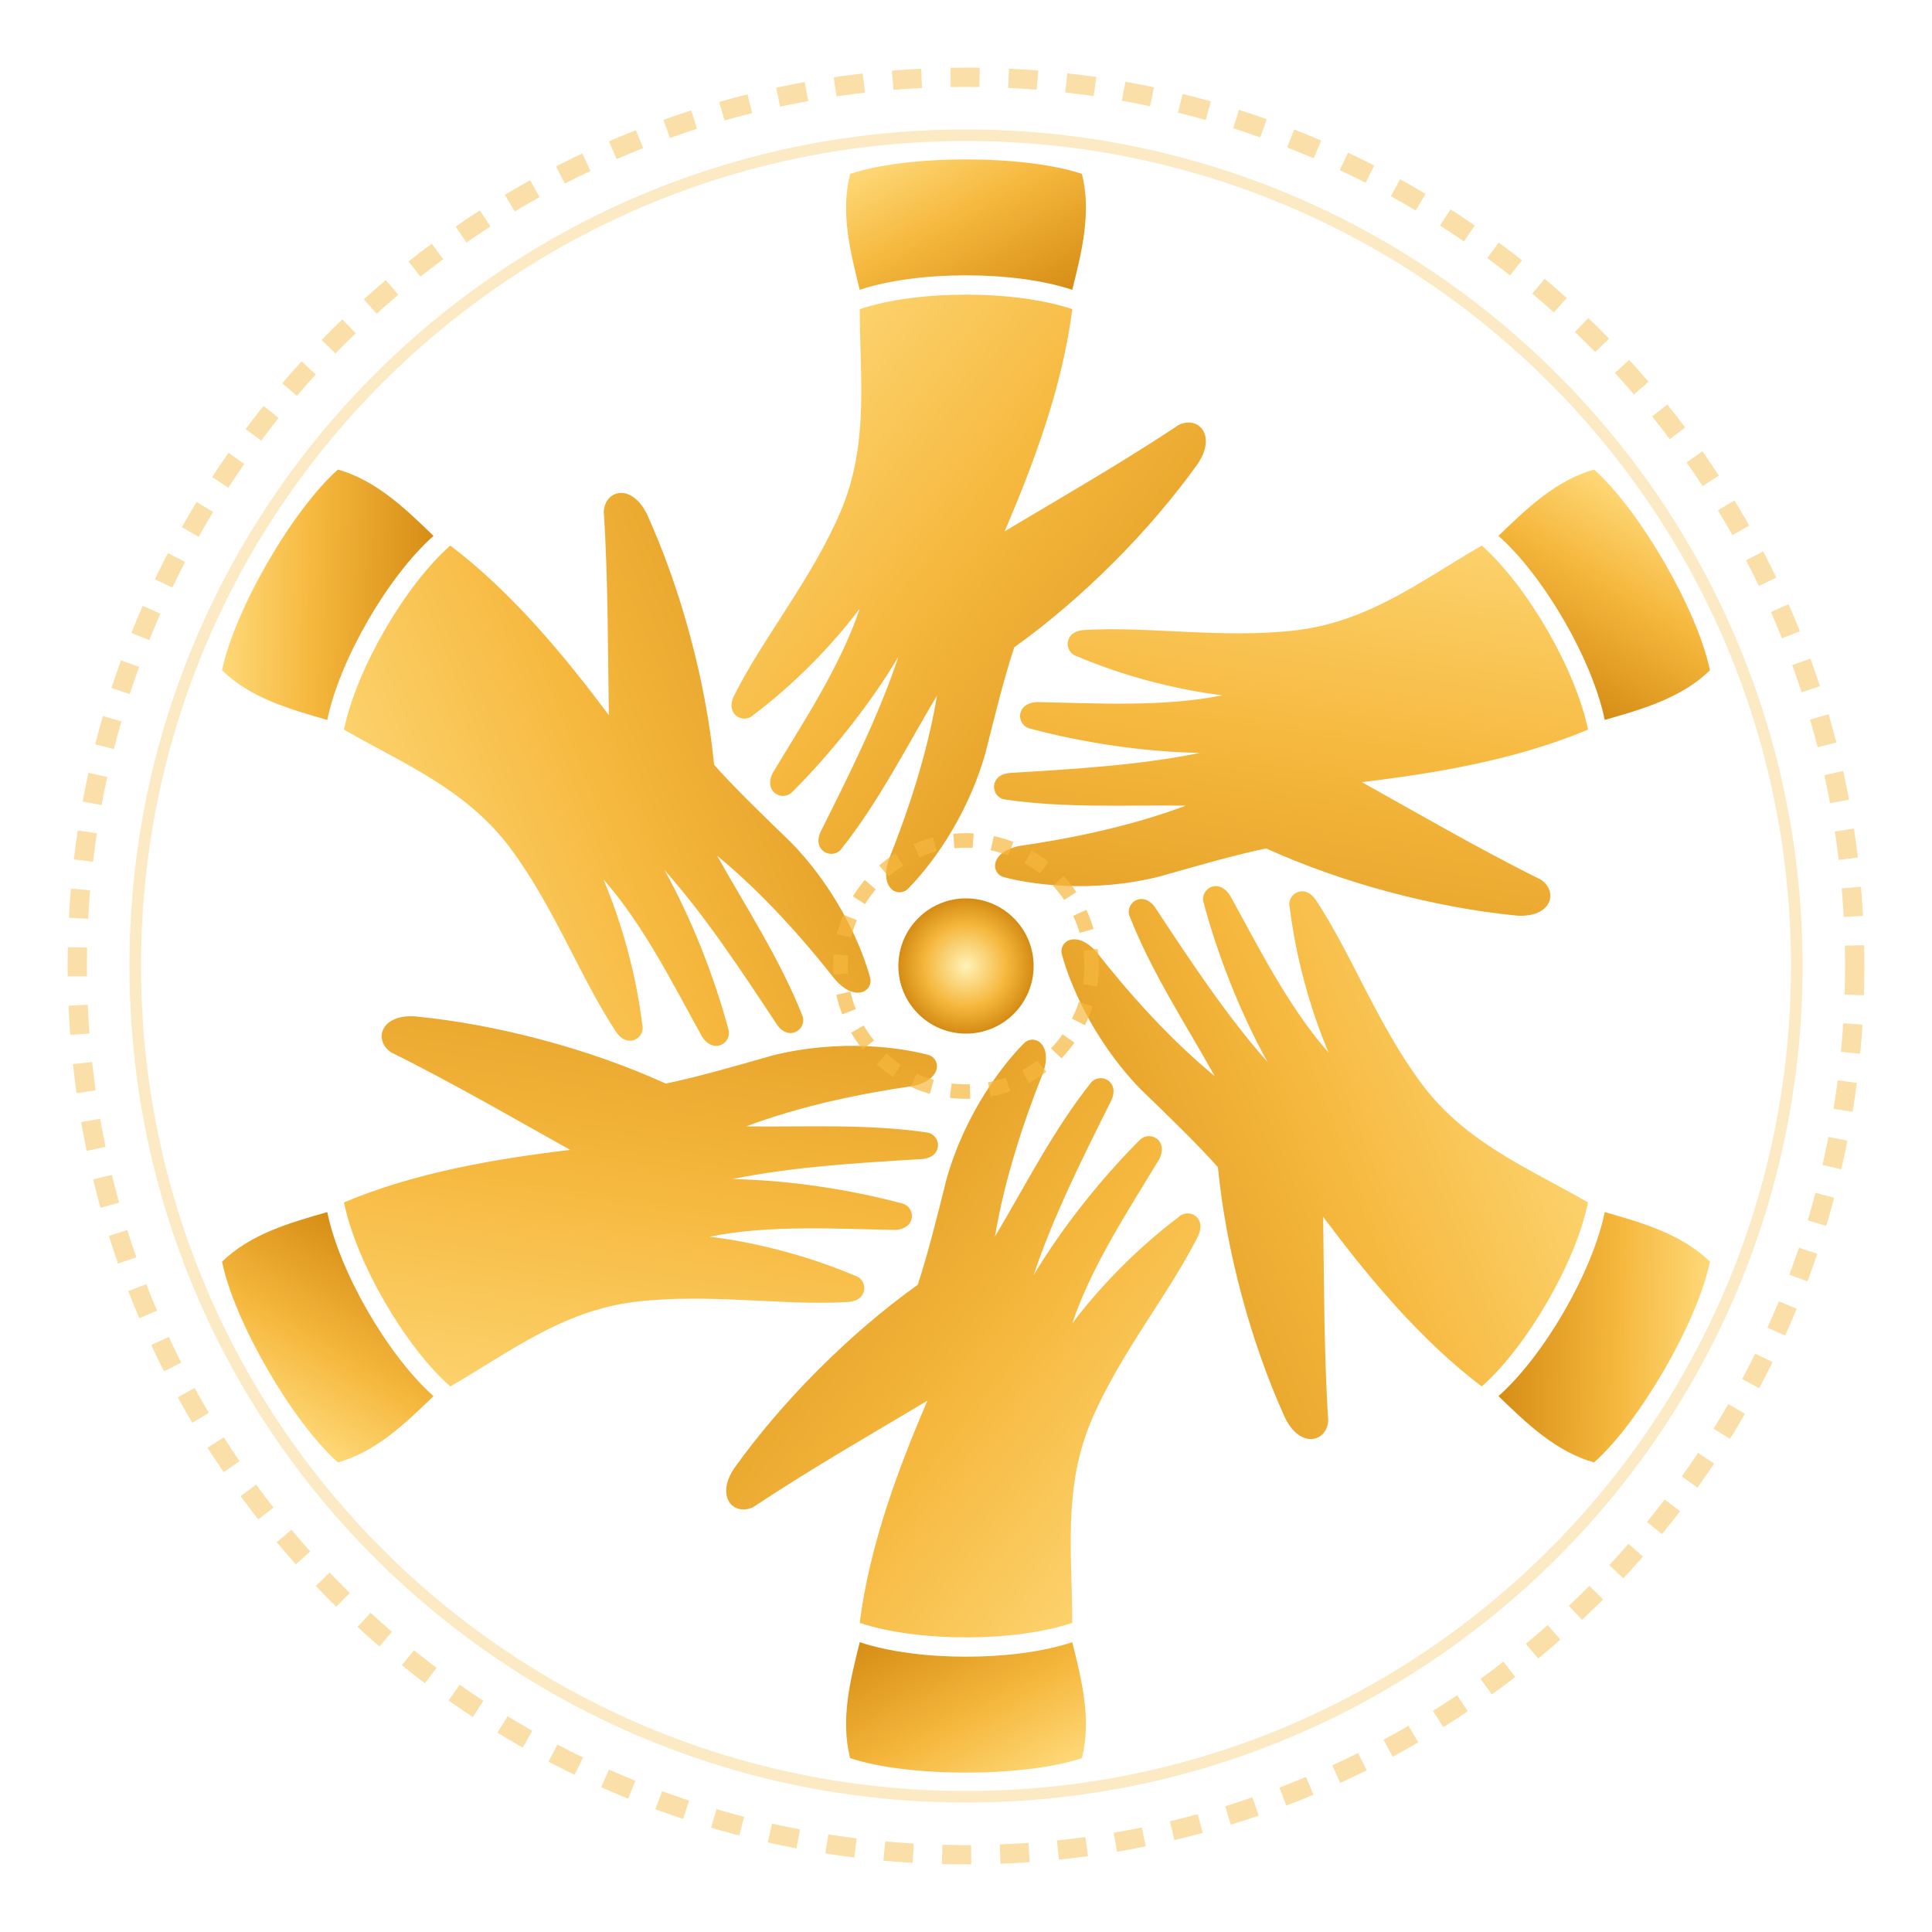
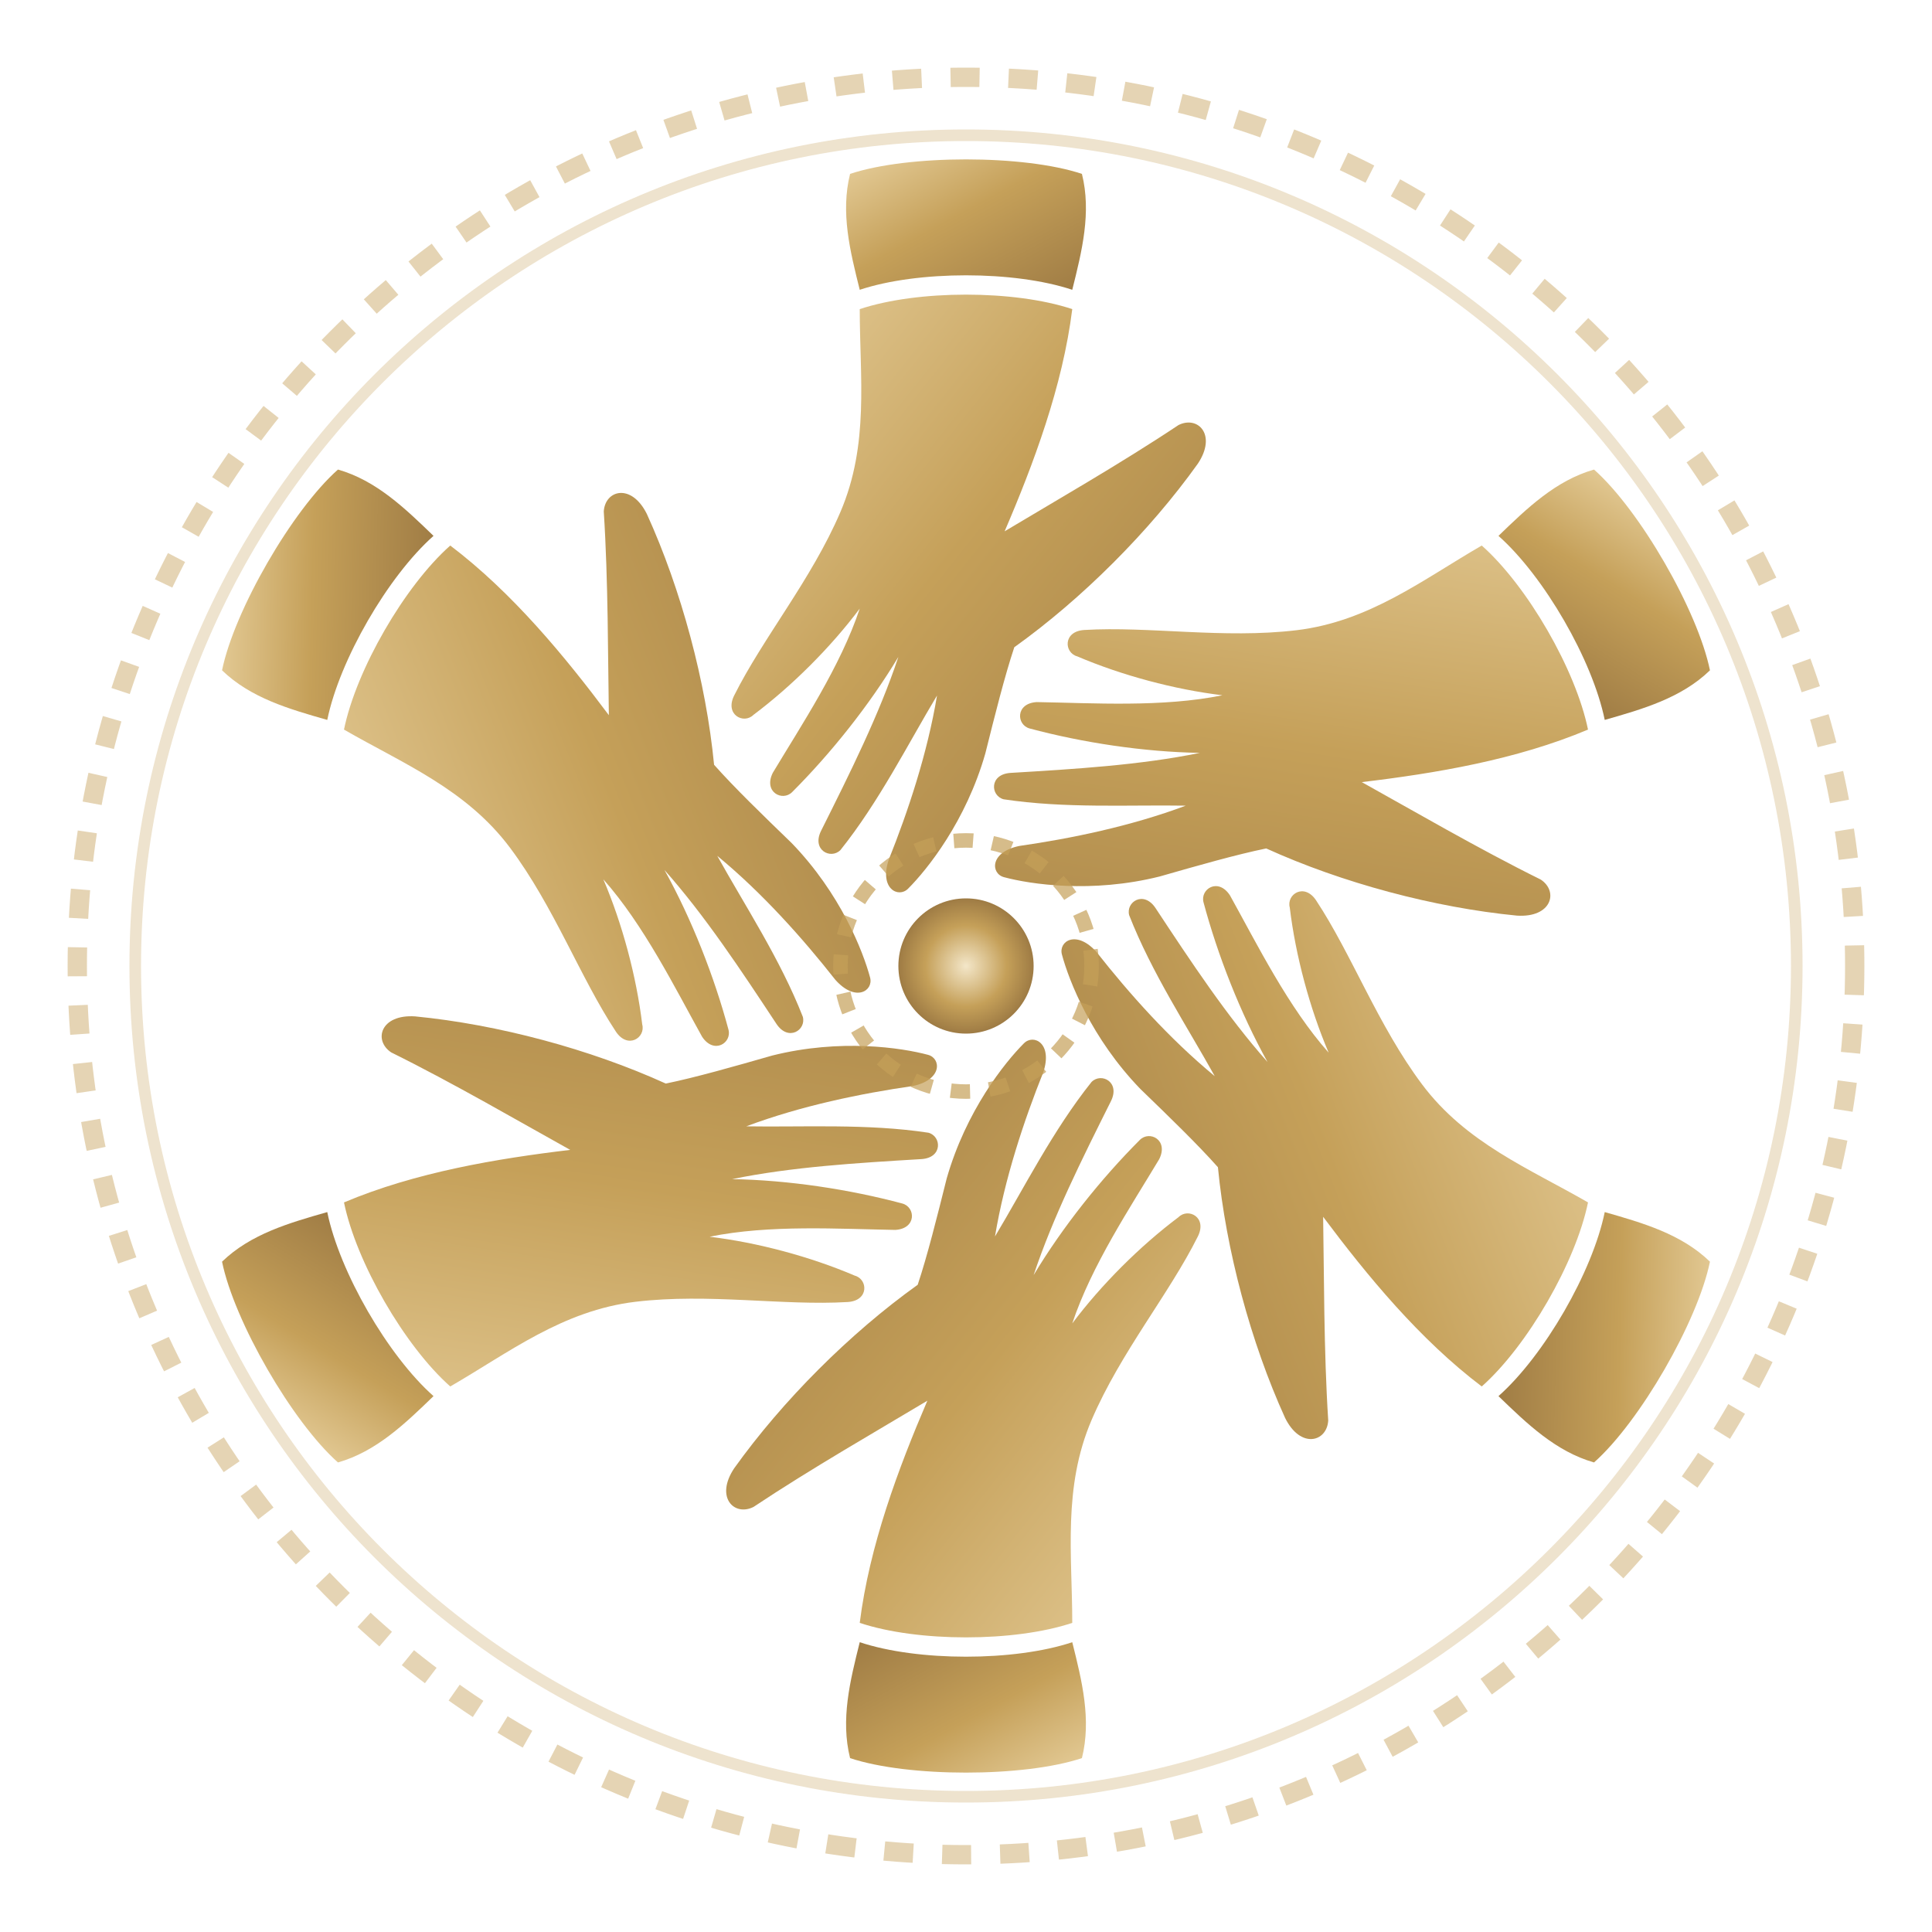
<svg xmlns="http://www.w3.org/2000/svg" viewBox="0 0 200 200" width="200" height="200" fill="none">
  <defs>
    <linearGradient id="jubohGold" x1="0%" y1="0%" x2="100%" y2="100%">
-       <stop offset="0%" stop-color="#FFDE82" />
-       <stop offset="45%" stop-color="#F6B83E" />
-       <stop offset="100%" stop-color="#D48B14" />
+       <stop offset="0%" stop-color="#E6CE9B" />
+       <stop offset="45%" stop-color="#C5A059" />
+       <stop offset="100%" stop-color="#9E7B44" />
    </linearGradient>
    <radialGradient id="centerGlow" cx="50%" cy="50%" r="50%">
-       <stop offset="0%" stop-color="#FFF2B8" />
-       <stop offset="60%" stop-color="#F6B83E" />
-       <stop offset="100%" stop-color="#D48B14" />
+       <stop offset="0%" stop-color="#F3E6C8" />
+       <stop offset="60%" stop-color="#C5A059" />
+       <stop offset="100%" stop-color="#9E7B44" />
    </radialGradient>
    <g id="hand-unity">
      <path d="M 88 18 C 94 16, 106 16, 112 18 C 113 22, 112 26, 111 30 C 105 28, 95 28, 89 30 C 88 26, 87 22, 88 18 Z" fill="url(#jubohGold)" />
      <path d="M 89 32 C 95 30, 105 30, 111 32 C 110 40, 107 48, 104 55 C 109 52, 116 48, 122 44 C 124 43, 126 45, 124 48 C 119 55, 112 62, 105 67 C 104 70, 103 74, 102 78 C 100 85, 96 90, 94 92 C 93 93, 91 92, 92 89 C 94 84, 96 78, 97 72 C 94 77, 91 83, 87 88 C 86 89, 84 88, 85 86 C 88 80, 91 74, 93 68 C 90 73, 86 78, 82 82 C 81 83, 79 82, 80 80 C 83 75, 87 69, 89 63 C 86 67, 82 71, 78 74 C 77 75, 75 74, 76 72 C 79 66, 84 60, 87 53 C 90 46, 89 39, 89 32 Z" fill="url(#jubohGold)" />
    </g>
  </defs>
-   <circle cx="100" cy="100" r="92" stroke="#F6B83E" stroke-width="2" stroke-dasharray="3 3" opacity="0.45" />
-   <circle cx="100" cy="100" r="86" stroke="#F6B83E" stroke-width="1.2" opacity="0.3" />
+   <circle cx="100" cy="100" r="92" stroke="#C5A059" stroke-width="2" stroke-dasharray="3 3" opacity="0.45" />
+   <circle cx="100" cy="100" r="86" stroke="#C5A059" stroke-width="1.2" opacity="0.3" />
  <use href="#hand-unity" transform="rotate(0 100 100)" />
  <use href="#hand-unity" transform="rotate(60 100 100)" />
  <use href="#hand-unity" transform="rotate(120 100 100)" />
  <use href="#hand-unity" transform="rotate(180 100 100)" />
  <use href="#hand-unity" transform="rotate(240 100 100)" />
  <use href="#hand-unity" transform="rotate(300 100 100)" />
  <circle cx="100" cy="100" r="7" fill="url(#centerGlow)" />
-   <circle cx="100" cy="100" r="13" stroke="#F6B83E" stroke-width="1.5" stroke-dasharray="2 2" opacity="0.7" />
+   <circle cx="100" cy="100" r="13" stroke="#C5A059" stroke-width="1.5" stroke-dasharray="2 2" opacity="0.7" />
</svg>
